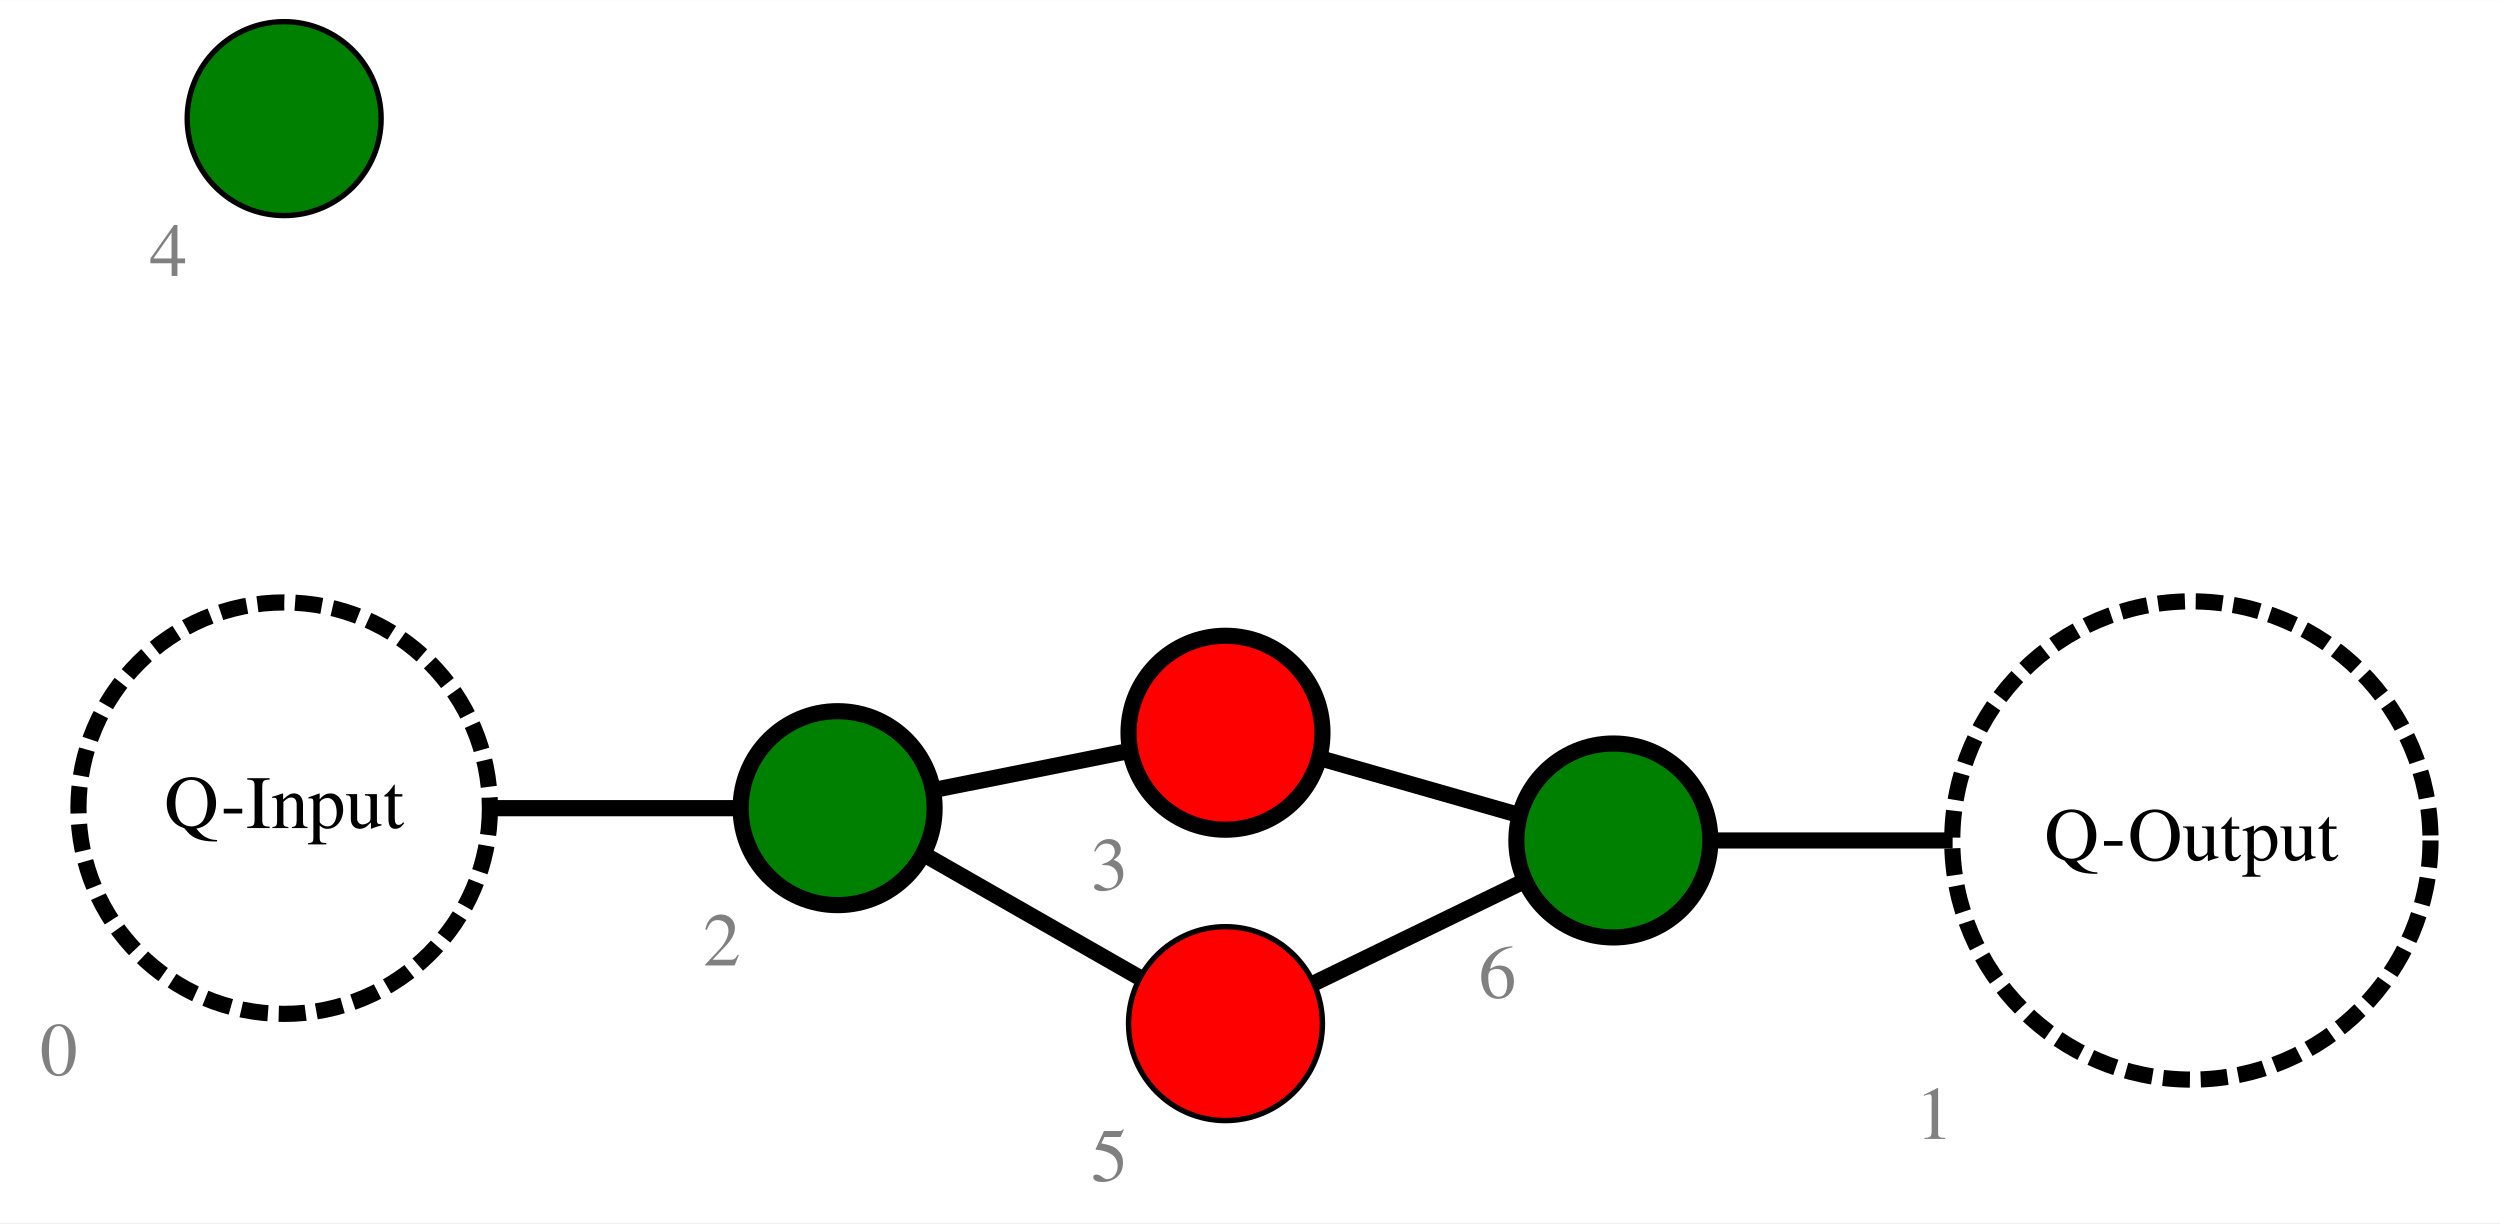
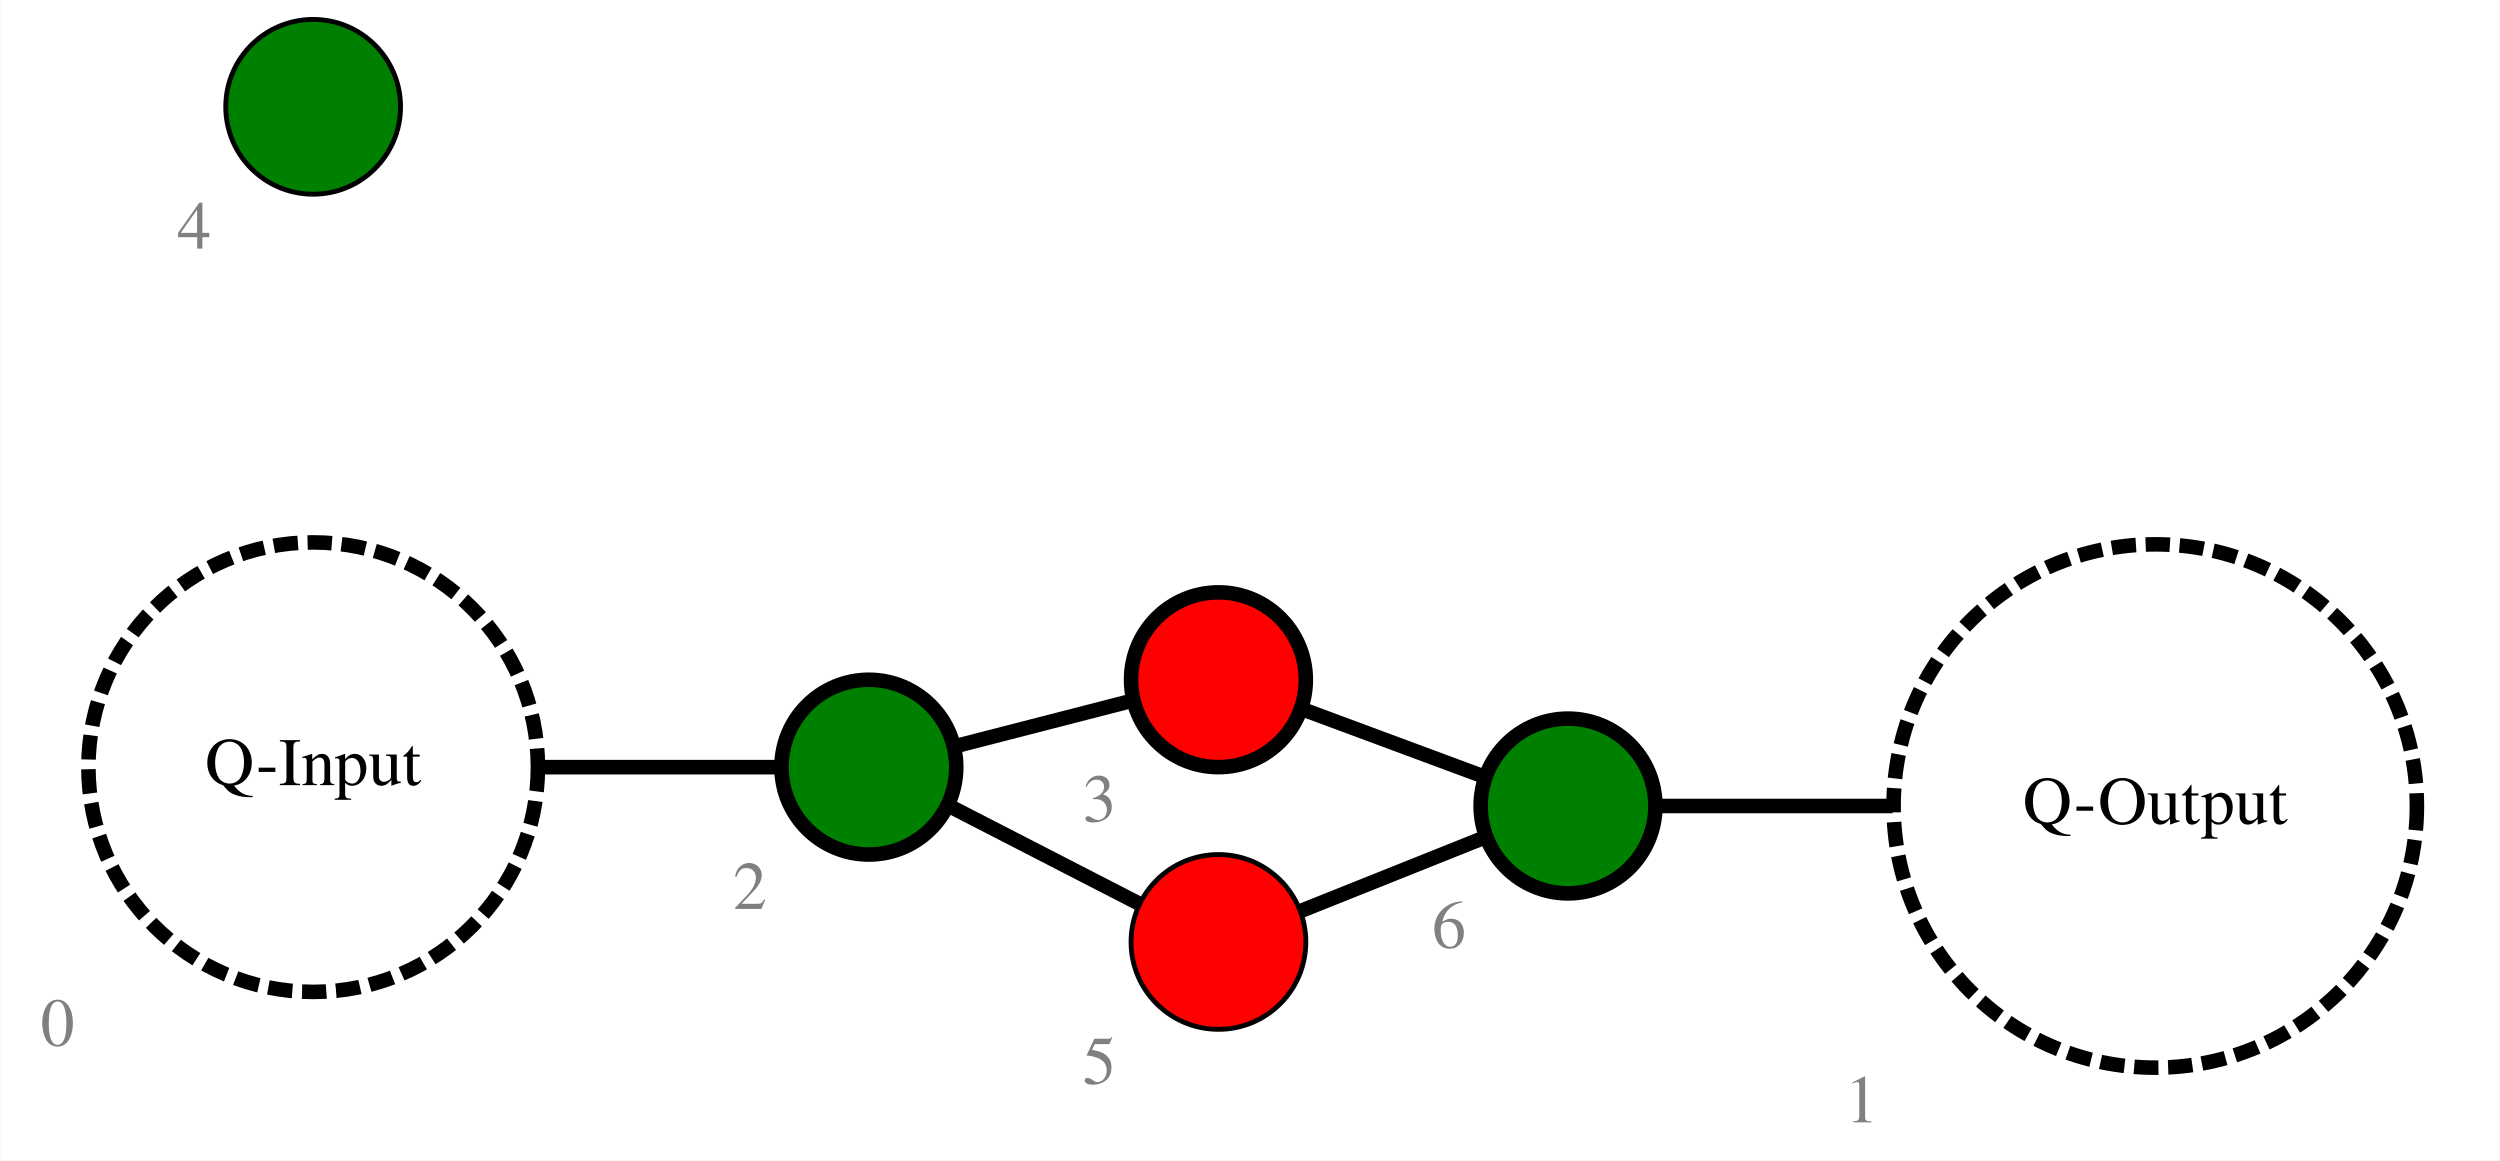
- <svg xmlns="http://www.w3.org/2000/svg" xmlns:xlink="http://www.w3.org/1999/xlink" width="464pt" height="227pt" viewBox="0.00 0.00 464.08 227.00">
-   <g id="graph0" class="graph" transform="scale(1 1) rotate(0) translate(4 223)">
-     <polygon fill="white" stroke="none" points="-4,4 -4,-223 460.08,-223 460.08,4 -4,4" />
+ <svg xmlns="http://www.w3.org/2000/svg" xmlns:xlink="http://www.w3.org/1999/xlink" width="515pt" height="239pt" viewBox="0.00 0.00 514.78 238.95">
+   <g id="graph0" class="graph" transform="scale(1 1) rotate(0) translate(4 234.95)">
+     <polygon fill="white" stroke="transparent" points="-4,4 -4,-234.95 510.78,-234.95 510.78,4 -4,4" />
    <g id="node1" class="node">
      <g id="a_node1">
        <a xlink:title="Q-Input">
-           <ellipse fill="white" stroke="black" stroke-width="3" stroke-dasharray="5,2" cx="48.75" cy="-73" rx="38.19" ry="38.19" />
-           <text text-anchor="middle" x="48.75" y="-69.3" font-family="Times,serif" font-size="14.00">Q-Input</text>
+           <ellipse fill="white" stroke="black" stroke-width="3" stroke-dasharray="5,2" cx="60.44" cy="-76.95" rx="46.29" ry="46.29" />
+           <text text-anchor="middle" x="60.44" y="-73.25" font-family="Times,serif" font-size="14.00">Q-Input</text>
        </a>
      </g>
-       <text text-anchor="start" x="3.4" y="-23.45" font-family="Times,serif" font-size="14.00" fill="grey">0</text>
+       <text text-anchor="start" x="4.3" y="-19.6" font-family="Times,serif" font-size="14.00" fill="grey">0</text>
    </g>
    <g id="node3" class="node">
      <g id="a_node3">
        <a xlink:title="Q-Z(0.0)">
-           <ellipse fill="green" stroke="black" stroke-width="3" cx="151.49" cy="-73" rx="18" ry="18" />
+           <ellipse fill="green" stroke="black" stroke-width="3" cx="174.89" cy="-76.95" rx="18" ry="18" />
        </a>
      </g>
-       <text text-anchor="start" x="126.49" y="-43.8" font-family="Times,serif" font-size="14.00" fill="grey">2</text>
+       <text text-anchor="start" x="146.89" y="-47.75" font-family="Times,serif" font-size="14.00" fill="grey">2</text>
    </g>
    <g id="edge1" class="edge">
-       <path fill="none" stroke="black" stroke-width="3" d="M87.26,-73C103.04,-73 120.62,-73 133.23,-73" />
+       <path fill="none" stroke="black" stroke-width="3" d="M106.86,-76.95C124.41,-76.95 143.43,-76.95 156.7,-76.95" />
    </g>
    <g id="node2" class="node">
      <g id="a_node2">
        <a xlink:title="Q-Output">
-           <ellipse fill="white" stroke="black" stroke-width="3" stroke-dasharray="5,2" cx="402.79" cy="-67" rx="44.39" ry="44.39" />
-           <text text-anchor="middle" x="402.79" y="-63.3" font-family="Times,serif" font-size="14.00">Q-Output</text>
+           <ellipse fill="white" stroke="black" stroke-width="3" stroke-dasharray="5,2" cx="439.83" cy="-68.95" rx="53.89" ry="53.89" />
+           <text text-anchor="middle" x="439.83" y="-65.25" font-family="Times,serif" font-size="14.00">Q-Output</text>
        </a>
      </g>
-       <text text-anchor="start" x="351.59" y="-11.6" font-family="Times,serif" font-size="14.00" fill="grey">1</text>
+       <text text-anchor="start" x="375.89" y="-3.8" font-family="Times,serif" font-size="14.00" fill="grey">1</text>
    </g>
    <g id="node4" class="node">
      <g id="a_node4">
        <a xlink:title="Q-X(0.0)">
-           <ellipse fill="red" stroke="black" stroke-width="3" cx="223.49" cy="-87" rx="18" ry="18" />
+           <ellipse fill="red" stroke="black" stroke-width="3" cx="246.89" cy="-94.95" rx="18" ry="18" />
        </a>
      </g>
-       <text text-anchor="start" x="198.49" y="-57.8" font-family="Times,serif" font-size="14.00" fill="grey">3</text>
+       <text text-anchor="start" x="218.89" y="-65.75" font-family="Times,serif" font-size="14.00" fill="grey">3</text>
    </g>
    <g id="edge2" class="edge">
-       <path fill="none" stroke="black" stroke-width="3" d="M169.44,-76.39C180.44,-78.59 194.73,-81.45 205.7,-83.64" />
+       <path fill="none" stroke="black" stroke-width="3" d="M192.48,-81.21C203.48,-84.04 217.86,-87.74 228.93,-90.59" />
    </g>
    <g id="node6" class="node">
      <g id="a_node6">
        <a xlink:title="C-X(0.0)">
-           <ellipse fill="red" stroke="black" cx="223.49" cy="-33" rx="18" ry="18" />
+           <ellipse fill="red" stroke="black" cx="246.89" cy="-40.95" rx="18" ry="18" />
        </a>
      </g>
-       <text text-anchor="start" x="198.49" y="-3.8" font-family="Times,serif" font-size="14.00" fill="grey">5</text>
+       <text text-anchor="start" x="218.89" y="-11.75" font-family="Times,serif" font-size="14.00" fill="grey">5</text>
    </g>
    <g id="edge3" class="edge">
-       <path fill="none" stroke="black" stroke-width="3" d="M167.68,-64.32C179.42,-57.61 195.6,-48.37 207.33,-41.66" />
+       <path fill="none" stroke="black" stroke-width="3" d="M191.42,-68.96C203.02,-62.99 218.81,-54.87 230.4,-48.91" />
    </g>
    <g id="node7" class="node">
      <g id="a_node7">
        <a xlink:title="Q-Z(0.0)">
-           <ellipse fill="green" stroke="black" stroke-width="3" cx="295.49" cy="-67" rx="18" ry="18" />
+           <ellipse fill="green" stroke="black" stroke-width="3" cx="318.89" cy="-68.95" rx="18" ry="18" />
        </a>
      </g>
-       <text text-anchor="start" x="270.49" y="-37.8" font-family="Times,serif" font-size="14.00" fill="grey">6</text>
+       <text text-anchor="start" x="290.89" y="-39.75" font-family="Times,serif" font-size="14.00" fill="grey">6</text>
    </g>
    <g id="edge5" class="edge">
-       <path fill="none" stroke="black" stroke-width="3" d="M241.08,-82.26C252.24,-79.07 266.89,-74.89 278.02,-71.71" />
+       <path fill="none" stroke="black" stroke-width="3" d="M264.12,-88.91C275.43,-84.71 290.45,-79.14 301.74,-74.94" />
    </g>
    <g id="node5" class="node">
      <g id="a_node5">
        <a xlink:title="C-Z(0.0)">
-           <ellipse fill="green" stroke="black" cx="48.75" cy="-201" rx="18" ry="18" />
+           <ellipse fill="green" stroke="black" cx="60.44" cy="-212.95" rx="18" ry="18" />
        </a>
      </g>
-       <text text-anchor="start" x="23.75" y="-171.8" font-family="Times,serif" font-size="14.00" fill="grey">4</text>
+       <text text-anchor="start" x="32.44" y="-183.75" font-family="Times,serif" font-size="14.00" fill="grey">4</text>
    </g>
    <g id="edge6" class="edge">
-       <path fill="none" stroke="black" stroke-width="3" d="M240.03,-40.55C251.63,-46.18 267.41,-53.85 279,-59.48" />
+       <path fill="none" stroke="black" stroke-width="3" d="M263.77,-47.3C275.07,-51.82 290.19,-57.87 301.58,-62.42" />
    </g>
    <g id="edge4" class="edge">
-       <path fill="none" stroke="black" stroke-width="3" d="M313.88,-67C326.03,-67 342.81,-67 358.47,-67" />
+       <path fill="none" stroke="black" stroke-width="3" d="M336.93,-68.95C349.78,-68.95 368.14,-68.95 385.74,-68.95" />
    </g>
    <g id="node8" class="node">
</g>
    <g id="node9" class="node">
</g>
  </g>
</svg>
